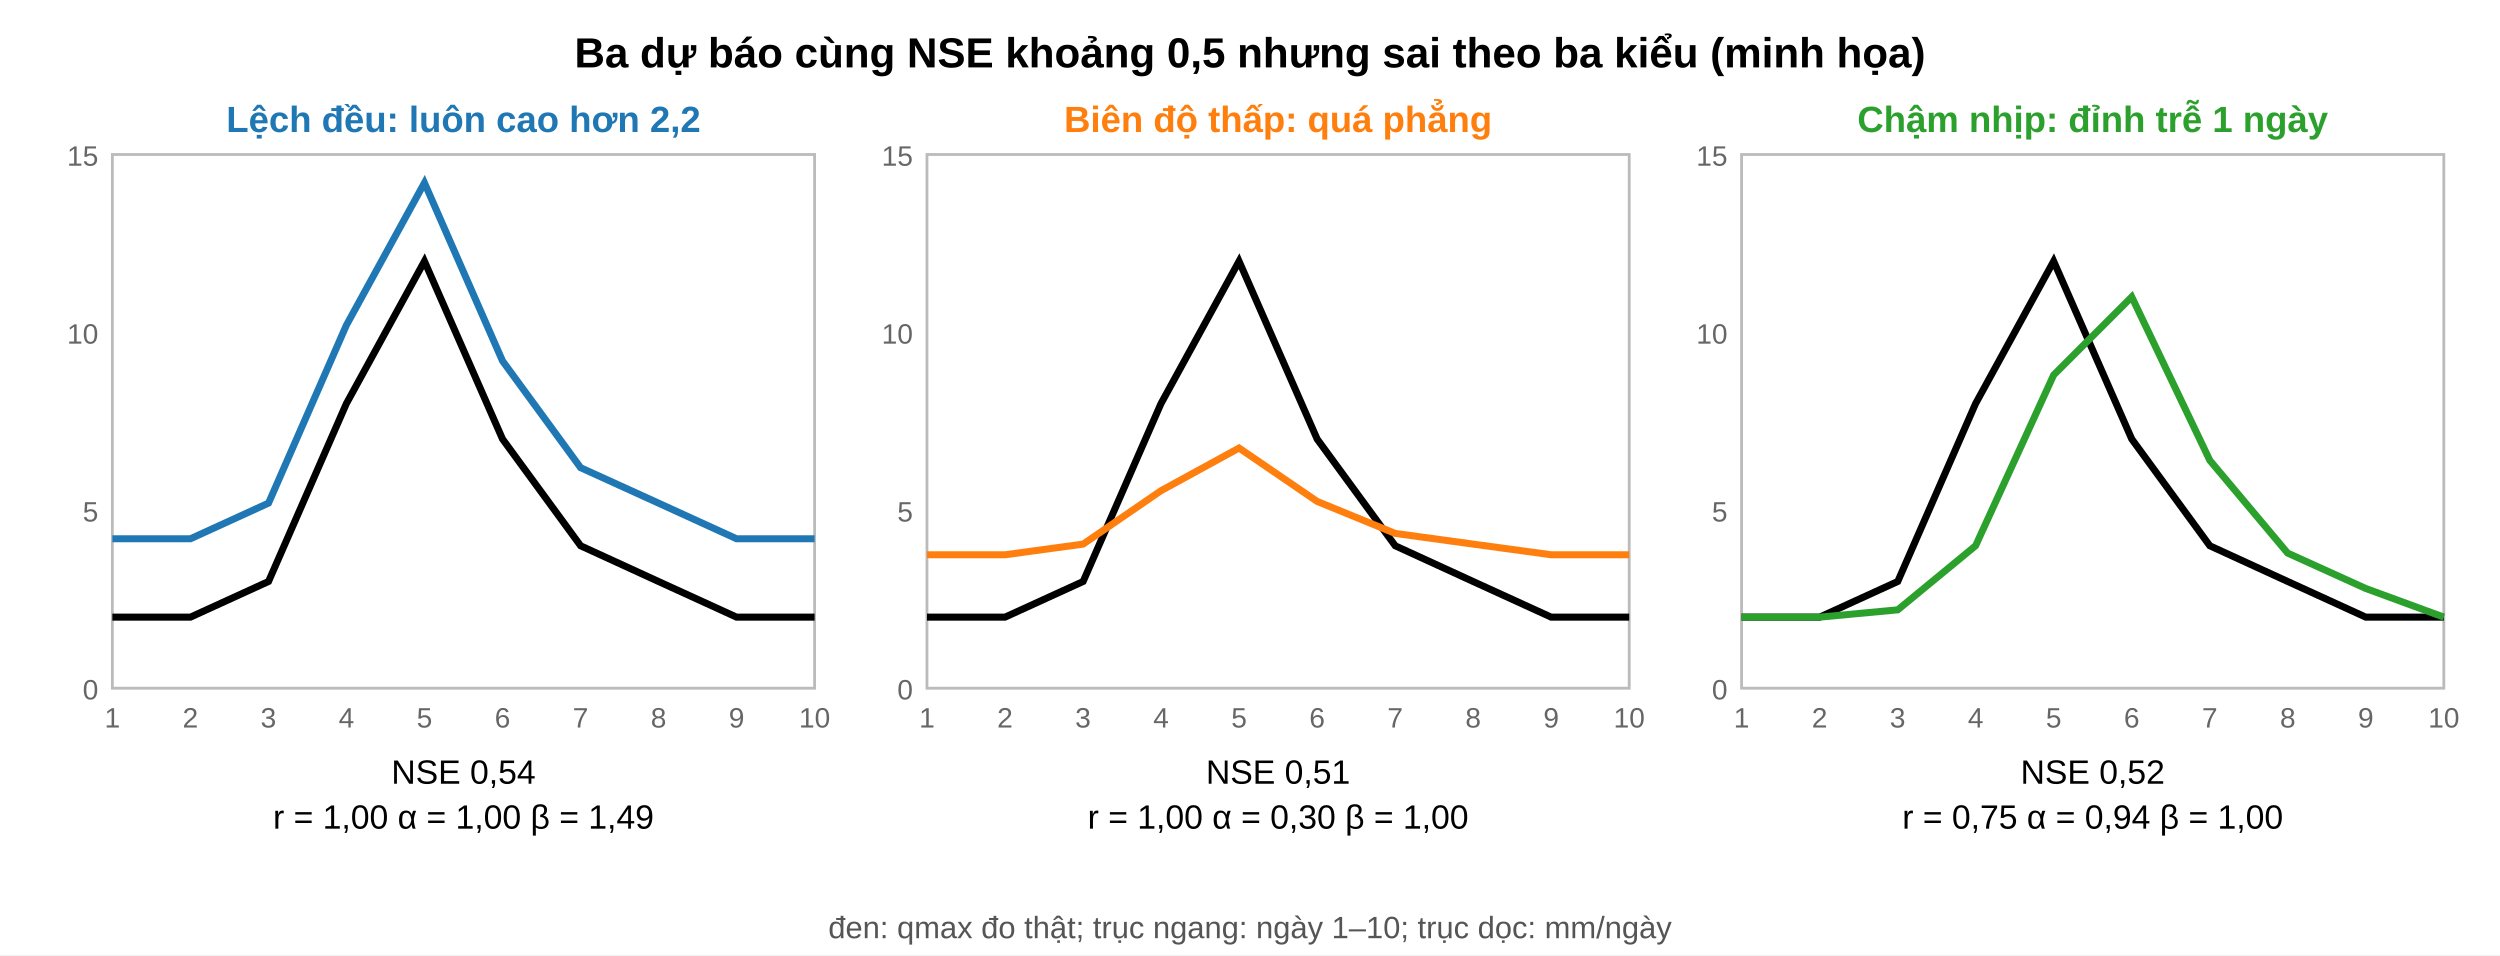
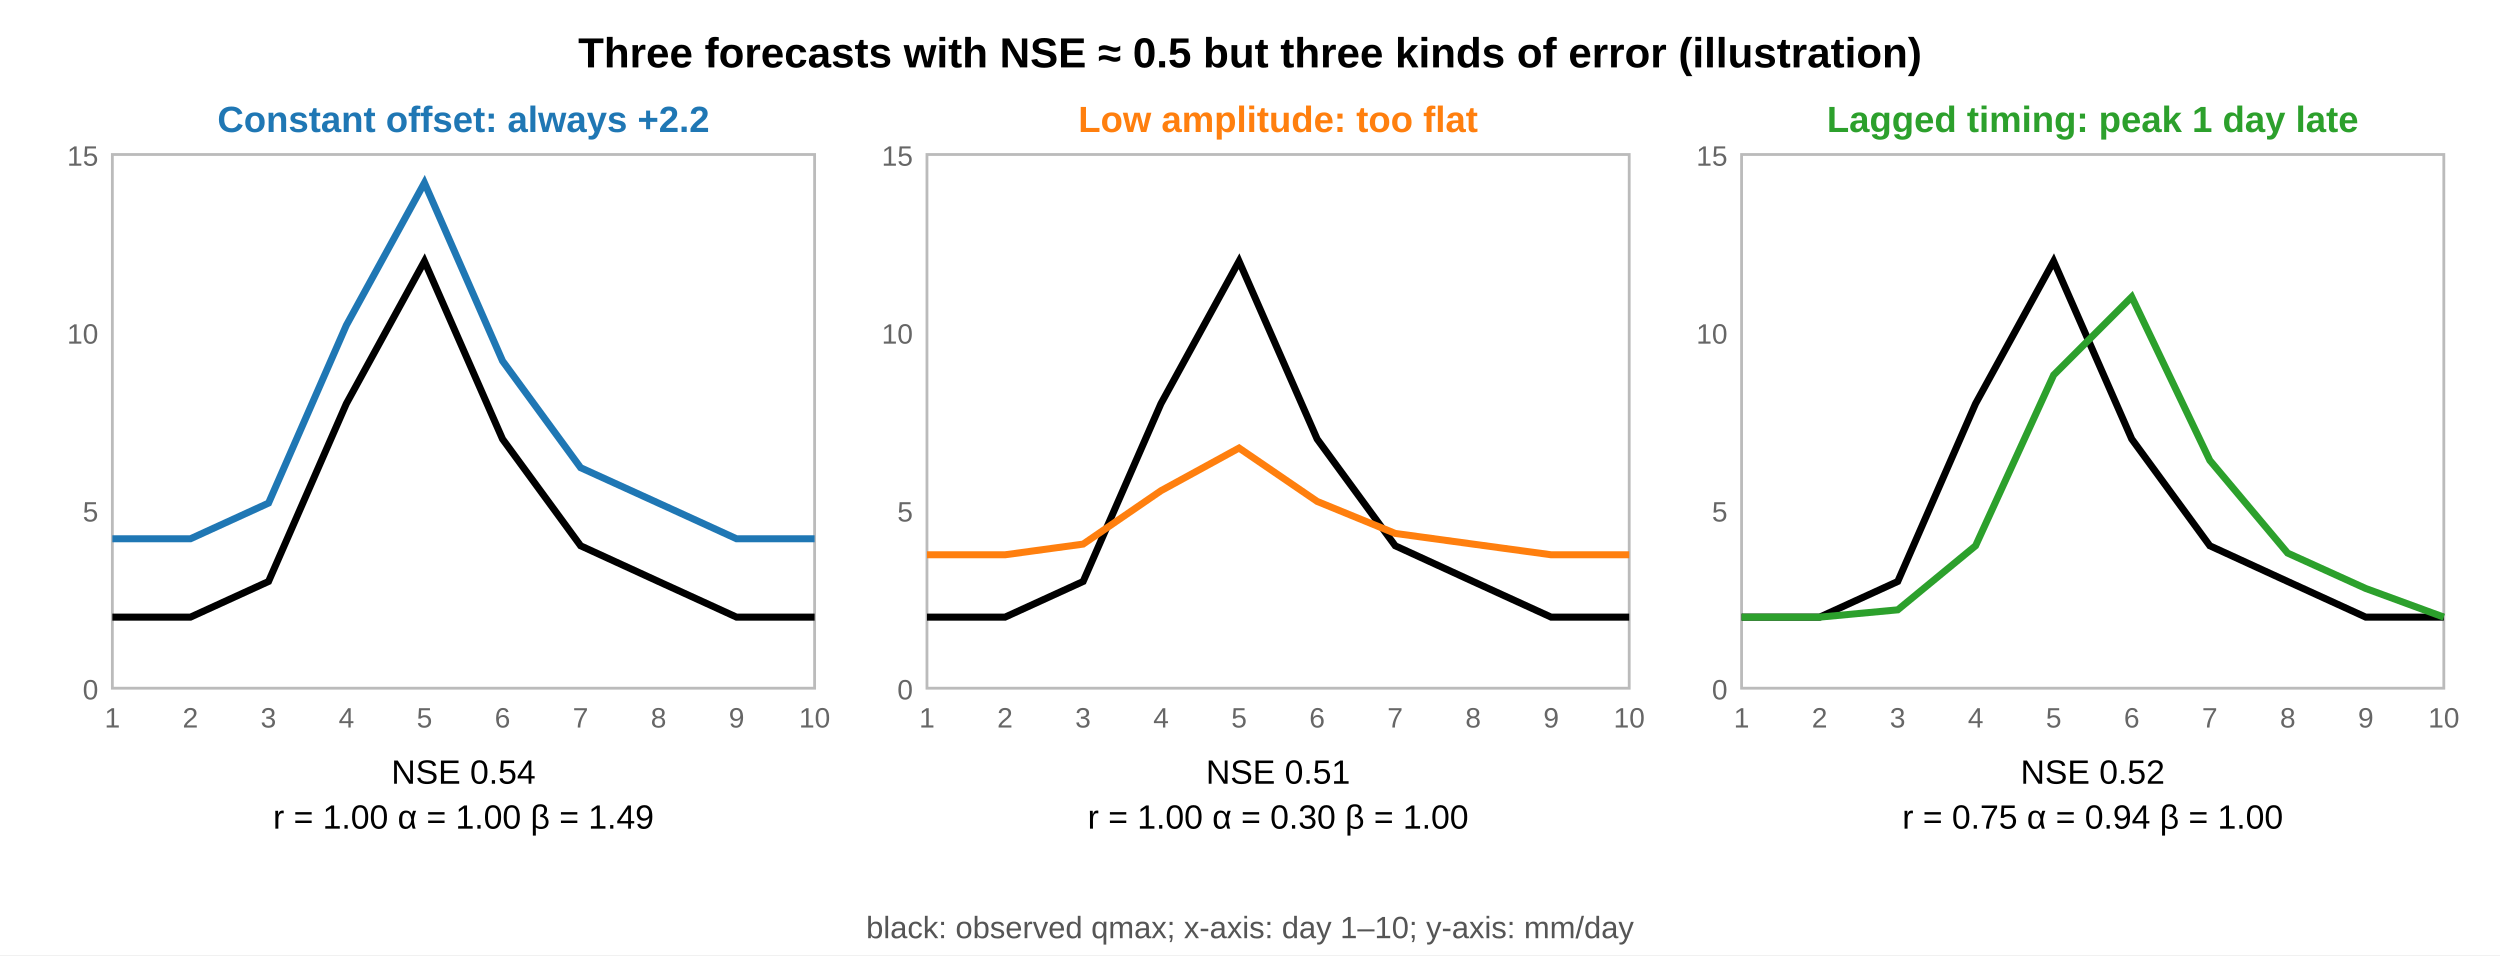
<svg xmlns="http://www.w3.org/2000/svg" width="890" height="340" viewBox="0 0 890 340">
  <rect width="890" height="340" fill="white" />
-   <text x="445.0" y="24" text-anchor="middle" font-size="15" font-weight="bold" font-family="Arial, sans-serif">Ba dự báo cùng NSE khoảng 0,5 nhưng sai theo ba kiểu (minh họa)</text>
+   <text x="445.0" y="24" text-anchor="middle" font-size="15" font-weight="bold" font-family="Arial, sans-serif">Three forecasts with NSE ≈ 0.5 but three kinds of error (illustration)</text>
  <rect x="40.0" y="55" width="250" height="190" fill="none" stroke="#bbbbbb" />
  <text x="35.0" y="249.0" text-anchor="end" font-size="10" fill="#666" font-family="Arial, sans-serif">0</text>
  <text x="35.0" y="185.667" text-anchor="end" font-size="10" fill="#666" font-family="Arial, sans-serif">5</text>
  <text x="35.0" y="122.333" text-anchor="end" font-size="10" fill="#666" font-family="Arial, sans-serif">10</text>
  <text x="35.0" y="59.0" text-anchor="end" font-size="10" fill="#666" font-family="Arial, sans-serif">15</text>
  <text x="40.0" y="259" text-anchor="middle" font-size="10" fill="#666" font-family="Arial, sans-serif">1</text>
  <text x="67.778" y="259" text-anchor="middle" font-size="10" fill="#666" font-family="Arial, sans-serif">2</text>
  <text x="95.556" y="259" text-anchor="middle" font-size="10" fill="#666" font-family="Arial, sans-serif">3</text>
  <text x="123.333" y="259" text-anchor="middle" font-size="10" fill="#666" font-family="Arial, sans-serif">4</text>
  <text x="151.111" y="259" text-anchor="middle" font-size="10" fill="#666" font-family="Arial, sans-serif">5</text>
  <text x="178.889" y="259" text-anchor="middle" font-size="10" fill="#666" font-family="Arial, sans-serif">6</text>
  <text x="206.667" y="259" text-anchor="middle" font-size="10" fill="#666" font-family="Arial, sans-serif">7</text>
  <text x="234.444" y="259" text-anchor="middle" font-size="10" fill="#666" font-family="Arial, sans-serif">8</text>
  <text x="262.222" y="259" text-anchor="middle" font-size="10" fill="#666" font-family="Arial, sans-serif">9</text>
  <text x="290.0" y="259" text-anchor="middle" font-size="10" fill="#666" font-family="Arial, sans-serif">10</text>
  <polyline points="40.0,219.7 67.8,219.7 95.6,207.0 123.3,143.7 151.1,93.0 178.9,156.3 206.7,194.3 234.4,207.0 262.2,219.7 290.0,219.7" fill="none" stroke="black" stroke-width="2.5" />
  <polyline points="40.0,191.8 67.8,191.8 95.6,179.1 123.3,115.8 151.1,65.1 178.9,128.5 206.7,166.5 234.4,179.1 262.2,191.8 290.0,191.8" fill="none" stroke="#1f77b4" stroke-width="2.5" />
-   <text x="165.0" y="47" text-anchor="middle" font-size="13" font-weight="bold" fill="#1f77b4" font-family="Arial, sans-serif">Lệch đều: luôn cao hơn 2,2</text>
-   <text x="165.0" y="279" text-anchor="middle" font-size="12" font-family="Arial, sans-serif">NSE 0,54</text>
-   <text x="165.0" y="295" text-anchor="middle" font-size="12" font-family="Arial, sans-serif">r = 1,00   α = 1,00   β = 1,49</text>
+   <text x="165.0" y="47" text-anchor="middle" font-size="13" font-weight="bold" fill="#1f77b4" font-family="Arial, sans-serif">Constant offset: always +2.2</text>
+   <text x="165.0" y="279" text-anchor="middle" font-size="12" font-family="Arial, sans-serif">NSE 0.54</text>
+   <text x="165.0" y="295" text-anchor="middle" font-size="12" font-family="Arial, sans-serif">r = 1.00   α = 1.00   β = 1.49</text>
  <rect x="330.0" y="55" width="250" height="190" fill="none" stroke="#bbbbbb" />
  <text x="325.0" y="249.0" text-anchor="end" font-size="10" fill="#666" font-family="Arial, sans-serif">0</text>
  <text x="325.0" y="185.667" text-anchor="end" font-size="10" fill="#666" font-family="Arial, sans-serif">5</text>
  <text x="325.0" y="122.333" text-anchor="end" font-size="10" fill="#666" font-family="Arial, sans-serif">10</text>
  <text x="325.0" y="59.0" text-anchor="end" font-size="10" fill="#666" font-family="Arial, sans-serif">15</text>
  <text x="330.0" y="259" text-anchor="middle" font-size="10" fill="#666" font-family="Arial, sans-serif">1</text>
  <text x="357.778" y="259" text-anchor="middle" font-size="10" fill="#666" font-family="Arial, sans-serif">2</text>
  <text x="385.556" y="259" text-anchor="middle" font-size="10" fill="#666" font-family="Arial, sans-serif">3</text>
  <text x="413.333" y="259" text-anchor="middle" font-size="10" fill="#666" font-family="Arial, sans-serif">4</text>
  <text x="441.111" y="259" text-anchor="middle" font-size="10" fill="#666" font-family="Arial, sans-serif">5</text>
  <text x="468.889" y="259" text-anchor="middle" font-size="10" fill="#666" font-family="Arial, sans-serif">6</text>
  <text x="496.667" y="259" text-anchor="middle" font-size="10" fill="#666" font-family="Arial, sans-serif">7</text>
  <text x="524.444" y="259" text-anchor="middle" font-size="10" fill="#666" font-family="Arial, sans-serif">8</text>
  <text x="552.222" y="259" text-anchor="middle" font-size="10" fill="#666" font-family="Arial, sans-serif">9</text>
  <text x="580.0" y="259" text-anchor="middle" font-size="10" fill="#666" font-family="Arial, sans-serif">10</text>
  <polyline points="330.0,219.7 357.8,219.7 385.6,207.0 413.3,143.7 441.1,93.0 468.9,156.3 496.7,194.3 524.4,207.0 552.2,219.7 580.0,219.7" fill="none" stroke="black" stroke-width="2.5" />
  <polyline points="330.0,197.5 357.8,197.5 385.6,193.7 413.3,174.7 441.1,159.5 468.9,178.5 496.7,189.9 524.4,193.7 552.2,197.5 580.0,197.5" fill="none" stroke="#ff7f0e" stroke-width="2.5" />
-   <text x="455.0" y="47" text-anchor="middle" font-size="13" font-weight="bold" fill="#ff7f0e" font-family="Arial, sans-serif">Biên độ thấp: quá phẳng</text>
-   <text x="455.0" y="279" text-anchor="middle" font-size="12" font-family="Arial, sans-serif">NSE 0,51</text>
-   <text x="455.0" y="295" text-anchor="middle" font-size="12" font-family="Arial, sans-serif">r = 1,00   α = 0,30   β = 1,00</text>
+   <text x="455.0" y="47" text-anchor="middle" font-size="13" font-weight="bold" fill="#ff7f0e" font-family="Arial, sans-serif">Low amplitude: too flat</text>
+   <text x="455.0" y="279" text-anchor="middle" font-size="12" font-family="Arial, sans-serif">NSE 0.51</text>
+   <text x="455.0" y="295" text-anchor="middle" font-size="12" font-family="Arial, sans-serif">r = 1.00   α = 0.30   β = 1.00</text>
  <rect x="620.0" y="55" width="250" height="190" fill="none" stroke="#bbbbbb" />
  <text x="615.0" y="249.0" text-anchor="end" font-size="10" fill="#666" font-family="Arial, sans-serif">0</text>
  <text x="615.0" y="185.667" text-anchor="end" font-size="10" fill="#666" font-family="Arial, sans-serif">5</text>
  <text x="615.0" y="122.333" text-anchor="end" font-size="10" fill="#666" font-family="Arial, sans-serif">10</text>
  <text x="615.0" y="59.0" text-anchor="end" font-size="10" fill="#666" font-family="Arial, sans-serif">15</text>
  <text x="620.0" y="259" text-anchor="middle" font-size="10" fill="#666" font-family="Arial, sans-serif">1</text>
  <text x="647.778" y="259" text-anchor="middle" font-size="10" fill="#666" font-family="Arial, sans-serif">2</text>
  <text x="675.556" y="259" text-anchor="middle" font-size="10" fill="#666" font-family="Arial, sans-serif">3</text>
  <text x="703.333" y="259" text-anchor="middle" font-size="10" fill="#666" font-family="Arial, sans-serif">4</text>
  <text x="731.111" y="259" text-anchor="middle" font-size="10" fill="#666" font-family="Arial, sans-serif">5</text>
  <text x="758.889" y="259" text-anchor="middle" font-size="10" fill="#666" font-family="Arial, sans-serif">6</text>
  <text x="786.667" y="259" text-anchor="middle" font-size="10" fill="#666" font-family="Arial, sans-serif">7</text>
  <text x="814.444" y="259" text-anchor="middle" font-size="10" fill="#666" font-family="Arial, sans-serif">8</text>
  <text x="842.222" y="259" text-anchor="middle" font-size="10" fill="#666" font-family="Arial, sans-serif">9</text>
  <text x="870.0" y="259" text-anchor="middle" font-size="10" fill="#666" font-family="Arial, sans-serif">10</text>
  <polyline points="620.0,219.7 647.8,219.7 675.6,207.0 703.3,143.7 731.1,93.0 758.9,156.3 786.7,194.3 814.4,207.0 842.2,219.7 870.0,219.7" fill="none" stroke="black" stroke-width="2.5" />
  <polyline points="620.0,219.7 647.8,219.7 675.6,217.1 703.3,194.3 731.1,133.5 758.9,105.7 786.7,163.9 814.4,196.9 842.2,209.5 870.0,219.7" fill="none" stroke="#2ca02c" stroke-width="2.5" />
-   <text x="745.0" y="47" text-anchor="middle" font-size="13" font-weight="bold" fill="#2ca02c" font-family="Arial, sans-serif">Chậm nhịp: đỉnh trễ 1 ngày</text>
-   <text x="745.0" y="279" text-anchor="middle" font-size="12" font-family="Arial, sans-serif">NSE 0,52</text>
-   <text x="745.0" y="295" text-anchor="middle" font-size="12" font-family="Arial, sans-serif">r = 0,75   α = 0,94   β = 1,00</text>
-   <text x="445.0" y="334" text-anchor="middle" font-size="11" fill="#555" font-family="Arial, sans-serif">đen: qmax đo thật; trục ngang: ngày 1–10; trục dọc: mm/ngày</text>
+   <text x="745.0" y="47" text-anchor="middle" font-size="13" font-weight="bold" fill="#2ca02c" font-family="Arial, sans-serif">Lagged timing: peak 1 day late</text>
+   <text x="745.0" y="279" text-anchor="middle" font-size="12" font-family="Arial, sans-serif">NSE 0.52</text>
+   <text x="745.0" y="295" text-anchor="middle" font-size="12" font-family="Arial, sans-serif">r = 0.75   α = 0.94   β = 1.00</text>
+   <text x="445.0" y="334" text-anchor="middle" font-size="11" fill="#555" font-family="Arial, sans-serif">black: observed qmax; x-axis: day 1–10; y-axis: mm/day</text>
</svg>
